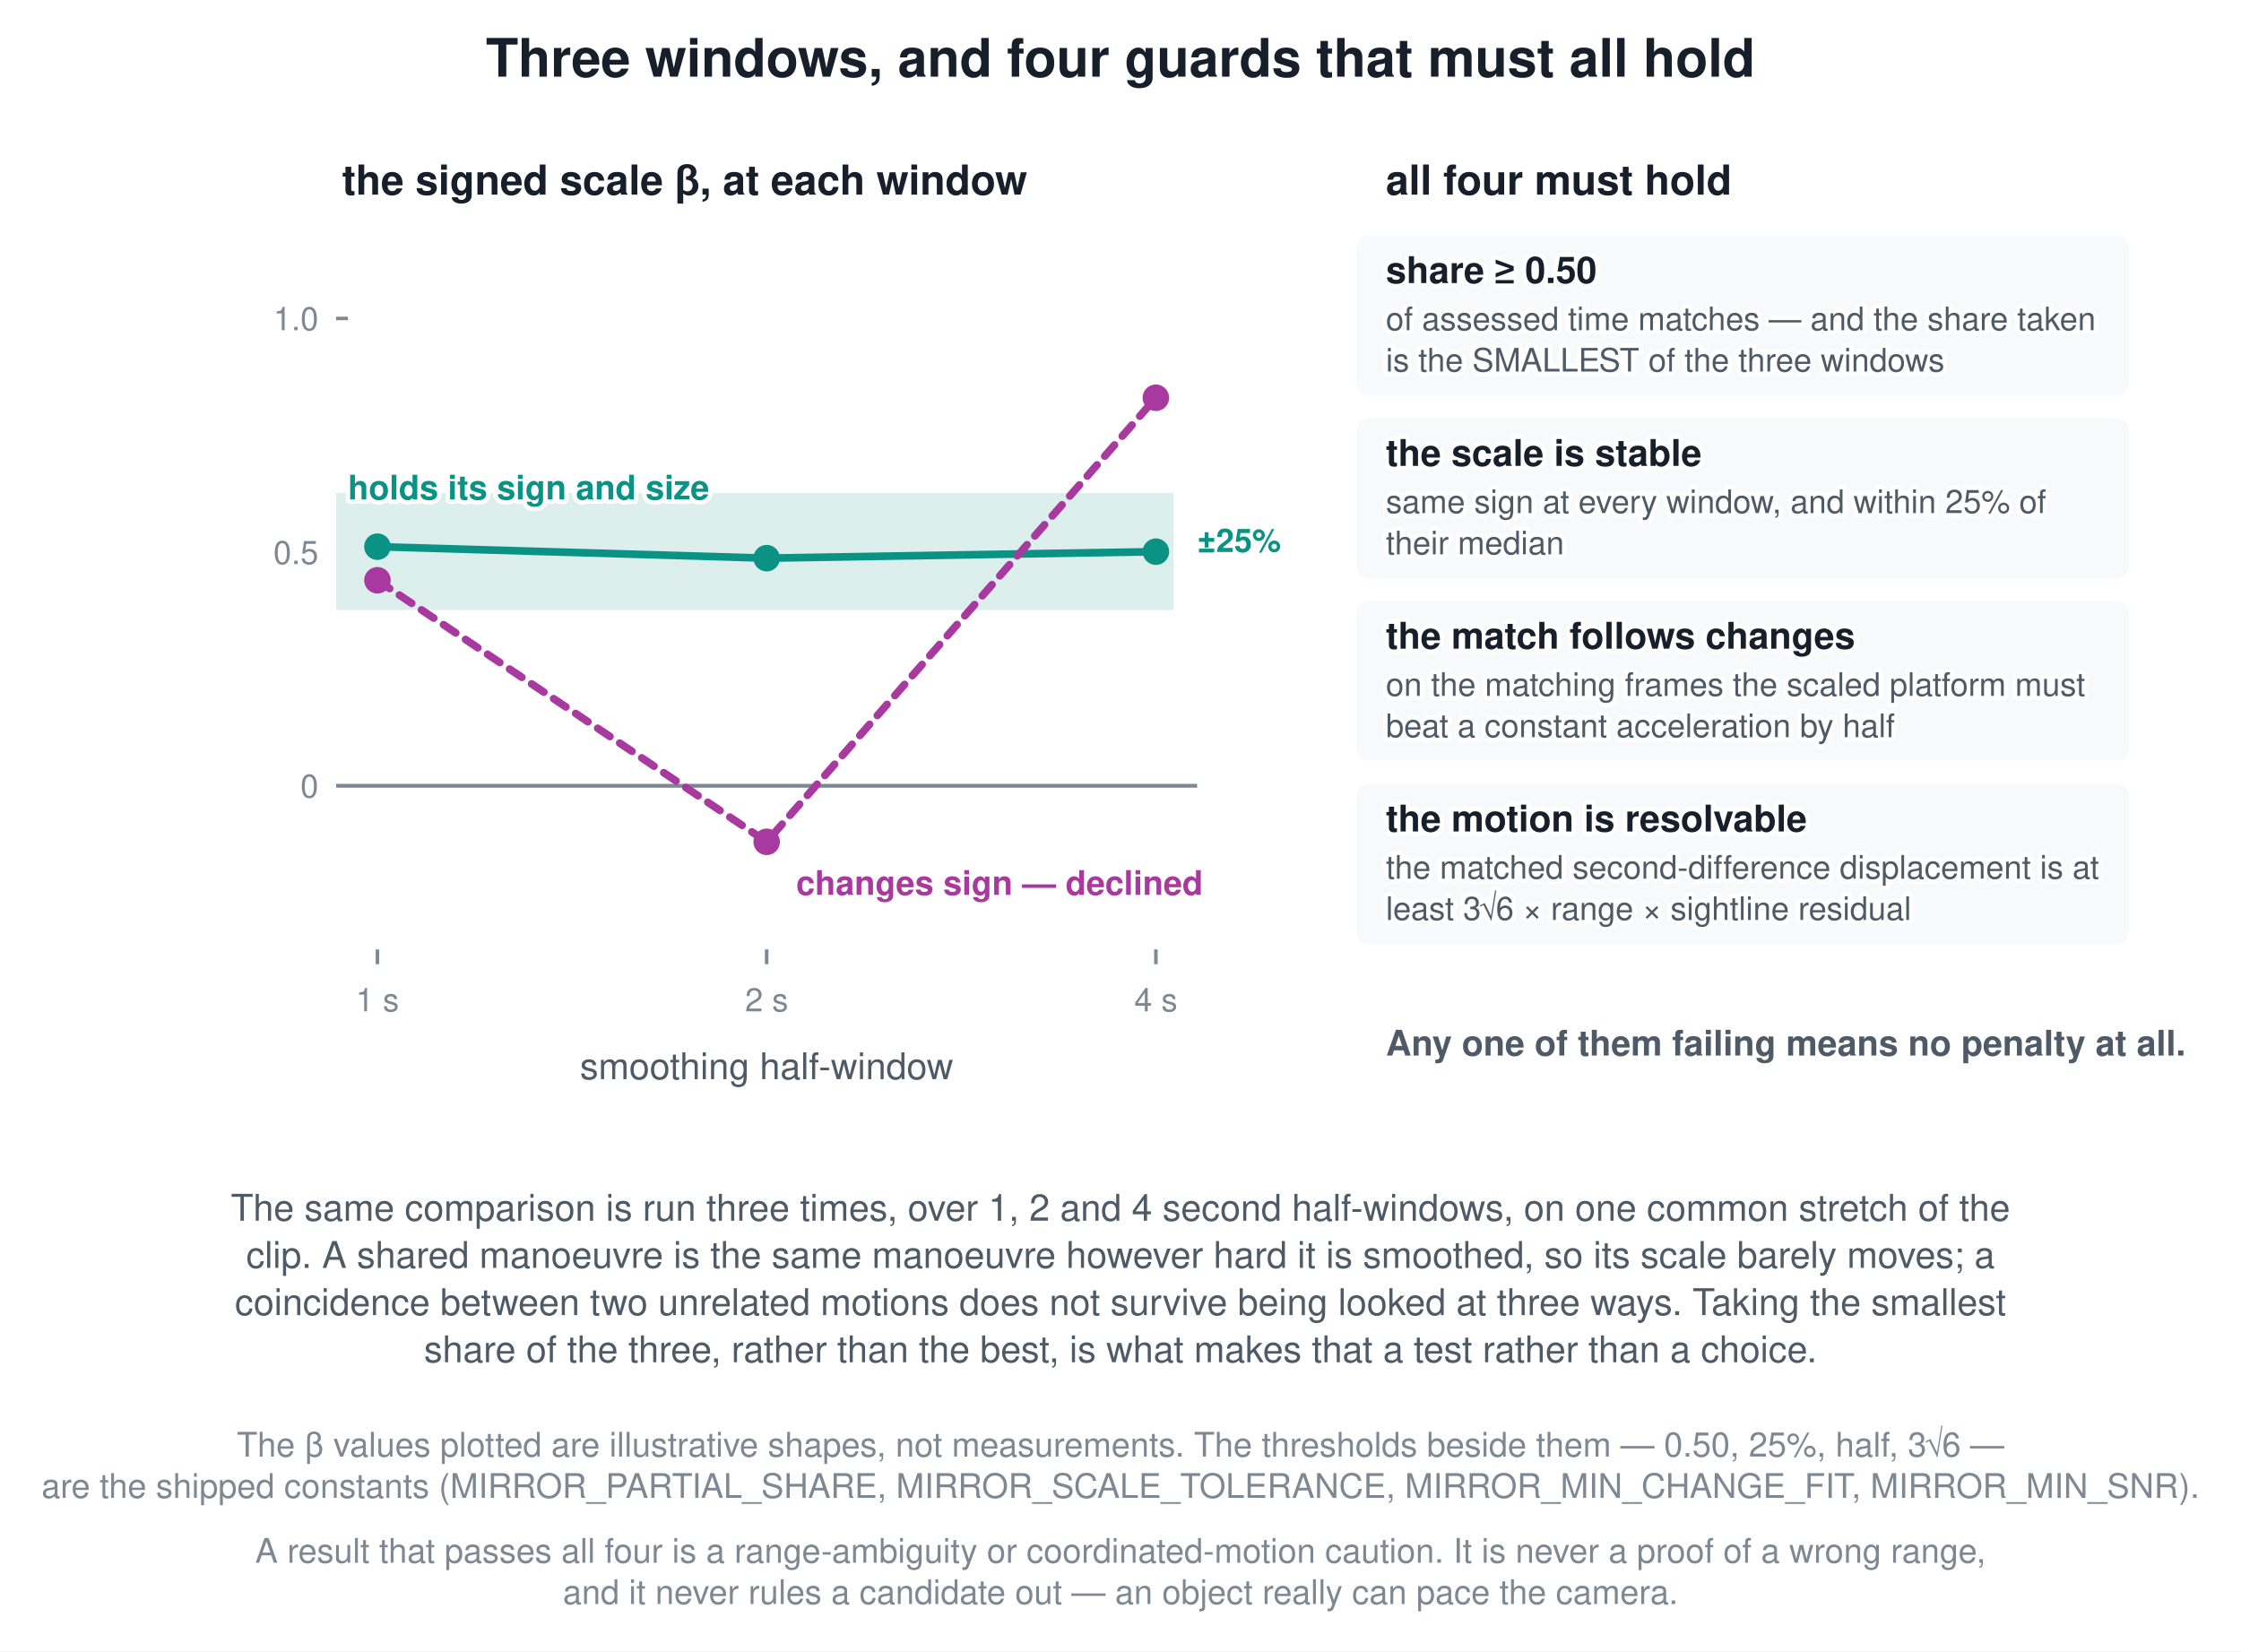
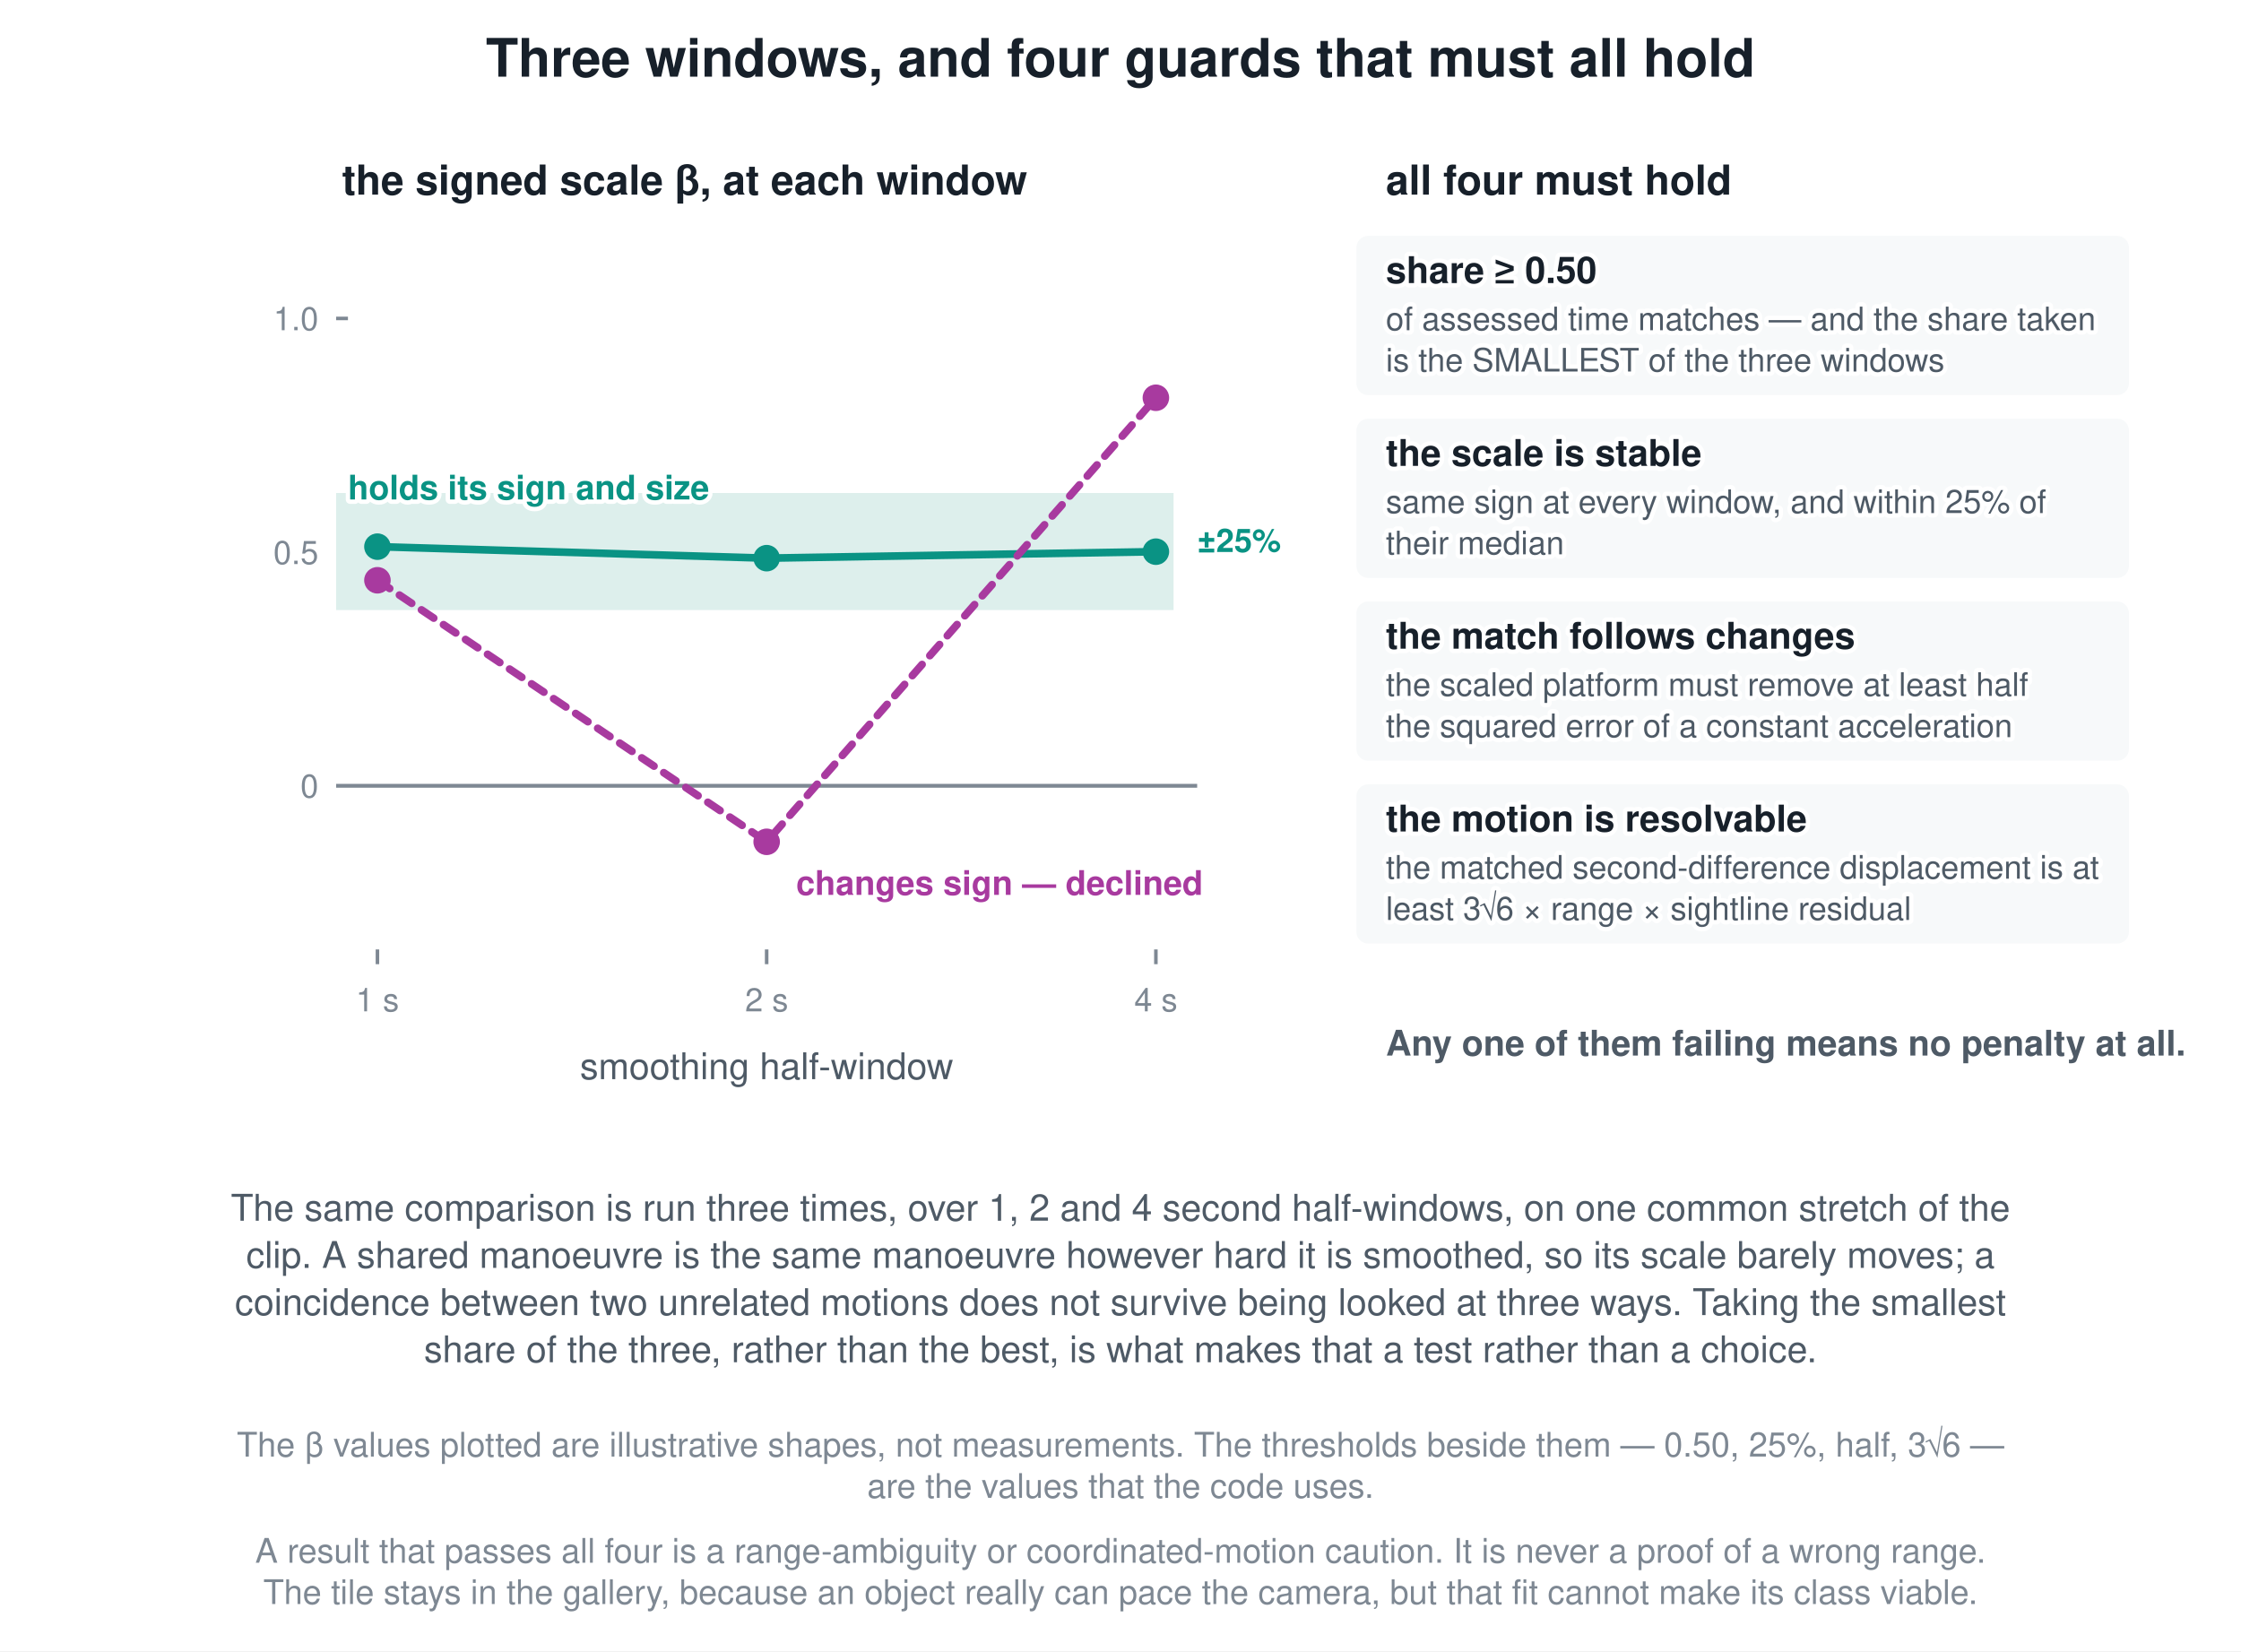
<svg xmlns="http://www.w3.org/2000/svg" width="760" height="560" viewBox="0 0 760 560" font-family="Helvetica, Arial, sans-serif">
  <rect width="760" height="560" fill="#FFFFFF" />
  <defs />
  <text x="380.0" y="26.0" font-family="Helvetica, Arial, sans-serif" font-size="18" font-weight="700" fill="#17202A" text-anchor="middle" style="">Three windows, and four guards that must all hold</text>
  <text x="116.0" y="66.0" font-family="Helvetica, Arial, sans-serif" font-size="14" font-weight="700" fill="#17202A" text-anchor="start" style="">the signed scale β, at each window</text>
  <line x1="114.0" y1="266.5" x2="406.0" y2="266.5" stroke="#7E8893" stroke-width="1.3" />
  <text x="108.0" y="270.5" font-family="Helvetica, Arial, sans-serif" font-size="11" font-weight="normal" fill="#7E8893" text-anchor="end" style="">0</text>
  <text x="108.0" y="191.3" font-family="Helvetica, Arial, sans-serif" font-size="11" font-weight="normal" fill="#7E8893" text-anchor="end" style="">0.5</text>
  <line x1="114.0" y1="187.3" x2="118.0" y2="187.3" stroke="#7E8893" stroke-width="1.2" />
  <text x="108.0" y="112.0" font-family="Helvetica, Arial, sans-serif" font-size="11" font-weight="normal" fill="#7E8893" text-anchor="end" style="">1.0</text>
  <line x1="114.0" y1="108.0" x2="118.0" y2="108.0" stroke="#7E8893" stroke-width="1.2" />
  <line x1="128.0" y1="322.0" x2="128.0" y2="327.0" stroke="#7E8893" stroke-width="1.2" />
  <text x="128.0" y="343.0" font-family="Helvetica, Arial, sans-serif" font-size="11" font-weight="normal" fill="#7E8893" text-anchor="middle" style="">1 s</text>
  <line x1="260.0" y1="322.0" x2="260.0" y2="327.0" stroke="#7E8893" stroke-width="1.2" />
  <text x="260.0" y="343.0" font-family="Helvetica, Arial, sans-serif" font-size="11" font-weight="normal" fill="#7E8893" text-anchor="middle" style="">2 s</text>
  <line x1="392.0" y1="322.0" x2="392.0" y2="327.0" stroke="#7E8893" stroke-width="1.2" />
  <text x="392.0" y="343.0" font-family="Helvetica, Arial, sans-serif" font-size="11" font-weight="normal" fill="#7E8893" text-anchor="middle" style="">4 s</text>
  <text x="260.0" y="366.0" font-family="Helvetica, Arial, sans-serif" font-size="12.5" font-weight="normal" fill="#4E5A66" text-anchor="middle" style="paint-order:stroke;stroke:#FFFFFF;stroke-width:3px;stroke-linejoin:round;">smoothing half-window</text>
  <rect x="114.0" y="167.2" width="284.0" height="39.7" rx="0" fill="#DDEFEC" />
  <text x="406.0" y="187.2" font-family="Helvetica, Arial, sans-serif" font-size="11" font-weight="700" fill="#0A9384" text-anchor="start" style="paint-order:stroke;stroke:#FFFFFF;stroke-width:3px;stroke-linejoin:round;">±25%</text>
  <polyline points="128.0,185.4 260.0,189.3 392.0,187.1" fill="none" stroke="#0A9384" stroke-width="2.6" stroke-linejoin="round" stroke-linecap="round" />
  <circle cx="128.0" cy="185.4" r="4.5" fill="#0A9384" />
  <circle cx="260.0" cy="189.3" r="4.5" fill="#0A9384" />
  <circle cx="392.0" cy="187.1" r="4.5" fill="#0A9384" />
  <text x="118.0" y="169.4" font-family="Helvetica, Arial, sans-serif" font-size="11.5" font-weight="700" fill="#0A9384" text-anchor="start" style="paint-order:stroke;stroke:#FFFFFF;stroke-width:3px;stroke-linejoin:round;">holds its sign and size</text>
  <polyline points="128.0,196.8 260.0,285.5 392.0,134.9" fill="none" stroke="#A83A9F" stroke-width="2.6" stroke-linejoin="round" stroke-linecap="round" stroke-dasharray="5 4" />
  <circle cx="128.0" cy="196.8" r="4.5" fill="#A83A9F" />
  <circle cx="260.0" cy="285.5" r="4.5" fill="#A83A9F" />
  <circle cx="392.0" cy="134.9" r="4.5" fill="#A83A9F" />
  <text x="270.0" y="303.5" font-family="Helvetica, Arial, sans-serif" font-size="11.5" font-weight="700" fill="#A83A9F" text-anchor="start" style="paint-order:stroke;stroke:#FFFFFF;stroke-width:3px;stroke-linejoin:round;">changes sign — declined</text>
  <text x="470.0" y="66.0" font-family="Helvetica, Arial, sans-serif" font-size="14" font-weight="700" fill="#17202A" text-anchor="start" style="">all four must hold</text>
  <rect x="460.0" y="80.0" width="262.0" height="54.0" rx="4" fill="#F7F9FA" />
  <text x="470.0" y="96.0" font-family="Helvetica, Arial, sans-serif" font-size="12.5" font-weight="700" fill="#17202A" text-anchor="start" style="paint-order:stroke;stroke:#FFFFFF;stroke-width:3px;stroke-linejoin:round;">share ≥ 0.50</text>
  <text x="470.0" y="112.0" font-family="Helvetica, Arial, sans-serif" font-size="11" font-weight="normal" fill="#4E5A66" text-anchor="start" style="paint-order:stroke;stroke:#FFFFFF;stroke-width:3px;stroke-linejoin:round;">of assessed time matches — and the share taken</text>
  <text x="470.0" y="126.0" font-family="Helvetica, Arial, sans-serif" font-size="11" font-weight="normal" fill="#4E5A66" text-anchor="start" style="paint-order:stroke;stroke:#FFFFFF;stroke-width:3px;stroke-linejoin:round;">is the SMALLEST of the three windows</text>
  <rect x="460.0" y="142.0" width="262.0" height="54.0" rx="4" fill="#F7F9FA" />
  <text x="470.0" y="158.0" font-family="Helvetica, Arial, sans-serif" font-size="12.5" font-weight="700" fill="#17202A" text-anchor="start" style="paint-order:stroke;stroke:#FFFFFF;stroke-width:3px;stroke-linejoin:round;">the scale is stable</text>
  <text x="470.0" y="174.0" font-family="Helvetica, Arial, sans-serif" font-size="11" font-weight="normal" fill="#4E5A66" text-anchor="start" style="paint-order:stroke;stroke:#FFFFFF;stroke-width:3px;stroke-linejoin:round;">same sign at every window, and within 25% of</text>
  <text x="470.0" y="188.0" font-family="Helvetica, Arial, sans-serif" font-size="11" font-weight="normal" fill="#4E5A66" text-anchor="start" style="paint-order:stroke;stroke:#FFFFFF;stroke-width:3px;stroke-linejoin:round;">their median</text>
  <rect x="460.0" y="204.0" width="262.0" height="54.0" rx="4" fill="#F7F9FA" />
  <text x="470.0" y="220.0" font-family="Helvetica, Arial, sans-serif" font-size="12.5" font-weight="700" fill="#17202A" text-anchor="start" style="paint-order:stroke;stroke:#FFFFFF;stroke-width:3px;stroke-linejoin:round;">the match follows changes</text>
-   <text x="470.0" y="236.0" font-family="Helvetica, Arial, sans-serif" font-size="11" font-weight="normal" fill="#4E5A66" text-anchor="start" style="paint-order:stroke;stroke:#FFFFFF;stroke-width:3px;stroke-linejoin:round;">on the matching frames the scaled platform must</text>
-   <text x="470.0" y="250.0" font-family="Helvetica, Arial, sans-serif" font-size="11" font-weight="normal" fill="#4E5A66" text-anchor="start" style="paint-order:stroke;stroke:#FFFFFF;stroke-width:3px;stroke-linejoin:round;">beat a constant acceleration by half</text>
+   <text x="470.0" y="236.0" font-family="Helvetica, Arial, sans-serif" font-size="11" font-weight="normal" fill="#4E5A66" text-anchor="start" style="paint-order:stroke;stroke:#FFFFFF;stroke-width:3px;stroke-linejoin:round;">the scaled platform must remove at least half</text>
+   <text x="470.0" y="250.0" font-family="Helvetica, Arial, sans-serif" font-size="11" font-weight="normal" fill="#4E5A66" text-anchor="start" style="paint-order:stroke;stroke:#FFFFFF;stroke-width:3px;stroke-linejoin:round;">the squared error of a constant acceleration</text>
  <rect x="460.0" y="266.0" width="262.0" height="54.0" rx="4" fill="#F7F9FA" />
  <text x="470.0" y="282.0" font-family="Helvetica, Arial, sans-serif" font-size="12.5" font-weight="700" fill="#17202A" text-anchor="start" style="paint-order:stroke;stroke:#FFFFFF;stroke-width:3px;stroke-linejoin:round;">the motion is resolvable</text>
  <text x="470.0" y="298.0" font-family="Helvetica, Arial, sans-serif" font-size="11" font-weight="normal" fill="#4E5A66" text-anchor="start" style="paint-order:stroke;stroke:#FFFFFF;stroke-width:3px;stroke-linejoin:round;">the matched second-difference displacement is at</text>
  <text x="470.0" y="312.0" font-family="Helvetica, Arial, sans-serif" font-size="11" font-weight="normal" fill="#4E5A66" text-anchor="start" style="paint-order:stroke;stroke:#FFFFFF;stroke-width:3px;stroke-linejoin:round;">least 3√6 × range × sightline residual</text>
  <text x="470.0" y="358.0" font-family="Helvetica, Arial, sans-serif" font-size="12" font-weight="700" fill="#4E5A66" text-anchor="start" style="paint-order:stroke;stroke:#FFFFFF;stroke-width:3px;stroke-linejoin:round;">Any one of them failing means no penalty at all.</text>
  <text x="380.0" y="414.0" font-family="Helvetica, Arial, sans-serif" font-size="12.5" font-weight="normal" fill="#4E5A66" text-anchor="middle" style="paint-order:stroke;stroke:#FFFFFF;stroke-width:3px;stroke-linejoin:round;">The same comparison is run three times, over 1, 2 and 4 second half-windows, on one common stretch of the</text>
  <text x="380.0" y="430.0" font-family="Helvetica, Arial, sans-serif" font-size="12.5" font-weight="normal" fill="#4E5A66" text-anchor="middle" style="paint-order:stroke;stroke:#FFFFFF;stroke-width:3px;stroke-linejoin:round;">clip. A shared manoeuvre is the same manoeuvre however hard it is smoothed, so its scale barely moves; a</text>
  <text x="380.0" y="446.0" font-family="Helvetica, Arial, sans-serif" font-size="12.5" font-weight="normal" fill="#4E5A66" text-anchor="middle" style="paint-order:stroke;stroke:#FFFFFF;stroke-width:3px;stroke-linejoin:round;">coincidence between two unrelated motions does not survive being looked at three ways. Taking the smallest</text>
  <text x="380.0" y="462.0" font-family="Helvetica, Arial, sans-serif" font-size="12.5" font-weight="normal" fill="#4E5A66" text-anchor="middle" style="paint-order:stroke;stroke:#FFFFFF;stroke-width:3px;stroke-linejoin:round;">share of the three, rather than the best, is what makes that a test rather than a choice.</text>
  <text x="380.0" y="494.0" font-family="Helvetica, Arial, sans-serif" font-size="11.5" font-weight="normal" fill="#7E8893" text-anchor="middle" style="paint-order:stroke;stroke:#FFFFFF;stroke-width:3px;stroke-linejoin:round;">The β values plotted are illustrative shapes, not measurements. The thresholds beside them — 0.50, 25%, half, 3√6 —</text>
-   <text x="380.0" y="508.0" font-family="Helvetica, Arial, sans-serif" font-size="11.5" font-weight="normal" fill="#7E8893" text-anchor="middle" style="paint-order:stroke;stroke:#FFFFFF;stroke-width:3px;stroke-linejoin:round;">are the shipped constants (MIRROR_PARTIAL_SHARE, MIRROR_SCALE_TOLERANCE, MIRROR_MIN_CHANGE_FIT, MIRROR_MIN_SNR).</text>
-   <text x="380.0" y="530.0" font-family="Helvetica, Arial, sans-serif" font-size="11.5" font-weight="normal" fill="#7E8893" text-anchor="middle" style="paint-order:stroke;stroke:#FFFFFF;stroke-width:3px;stroke-linejoin:round;">A result that passes all four is a range-ambiguity or coordinated-motion caution. It is never a proof of a wrong range,</text>
-   <text x="380.0" y="544.0" font-family="Helvetica, Arial, sans-serif" font-size="11.5" font-weight="normal" fill="#7E8893" text-anchor="middle" style="paint-order:stroke;stroke:#FFFFFF;stroke-width:3px;stroke-linejoin:round;">and it never rules a candidate out — an object really can pace the camera.</text>
+   <text x="380.0" y="508.0" font-family="Helvetica, Arial, sans-serif" font-size="11.5" font-weight="normal" fill="#7E8893" text-anchor="middle" style="paint-order:stroke;stroke:#FFFFFF;stroke-width:3px;stroke-linejoin:round;">are the values that the code uses.</text>
+   <text x="380.0" y="530.0" font-family="Helvetica, Arial, sans-serif" font-size="11.5" font-weight="normal" fill="#7E8893" text-anchor="middle" style="paint-order:stroke;stroke:#FFFFFF;stroke-width:3px;stroke-linejoin:round;">A result that passes all four is a range-ambiguity or coordinated-motion caution. It is never a proof of a wrong range.</text>
+   <text x="380.0" y="544.0" font-family="Helvetica, Arial, sans-serif" font-size="11.5" font-weight="normal" fill="#7E8893" text-anchor="middle" style="paint-order:stroke;stroke:#FFFFFF;stroke-width:3px;stroke-linejoin:round;">The tile stays in the gallery, because an object really can pace the camera, but that fit cannot make its class viable.</text>
</svg>
